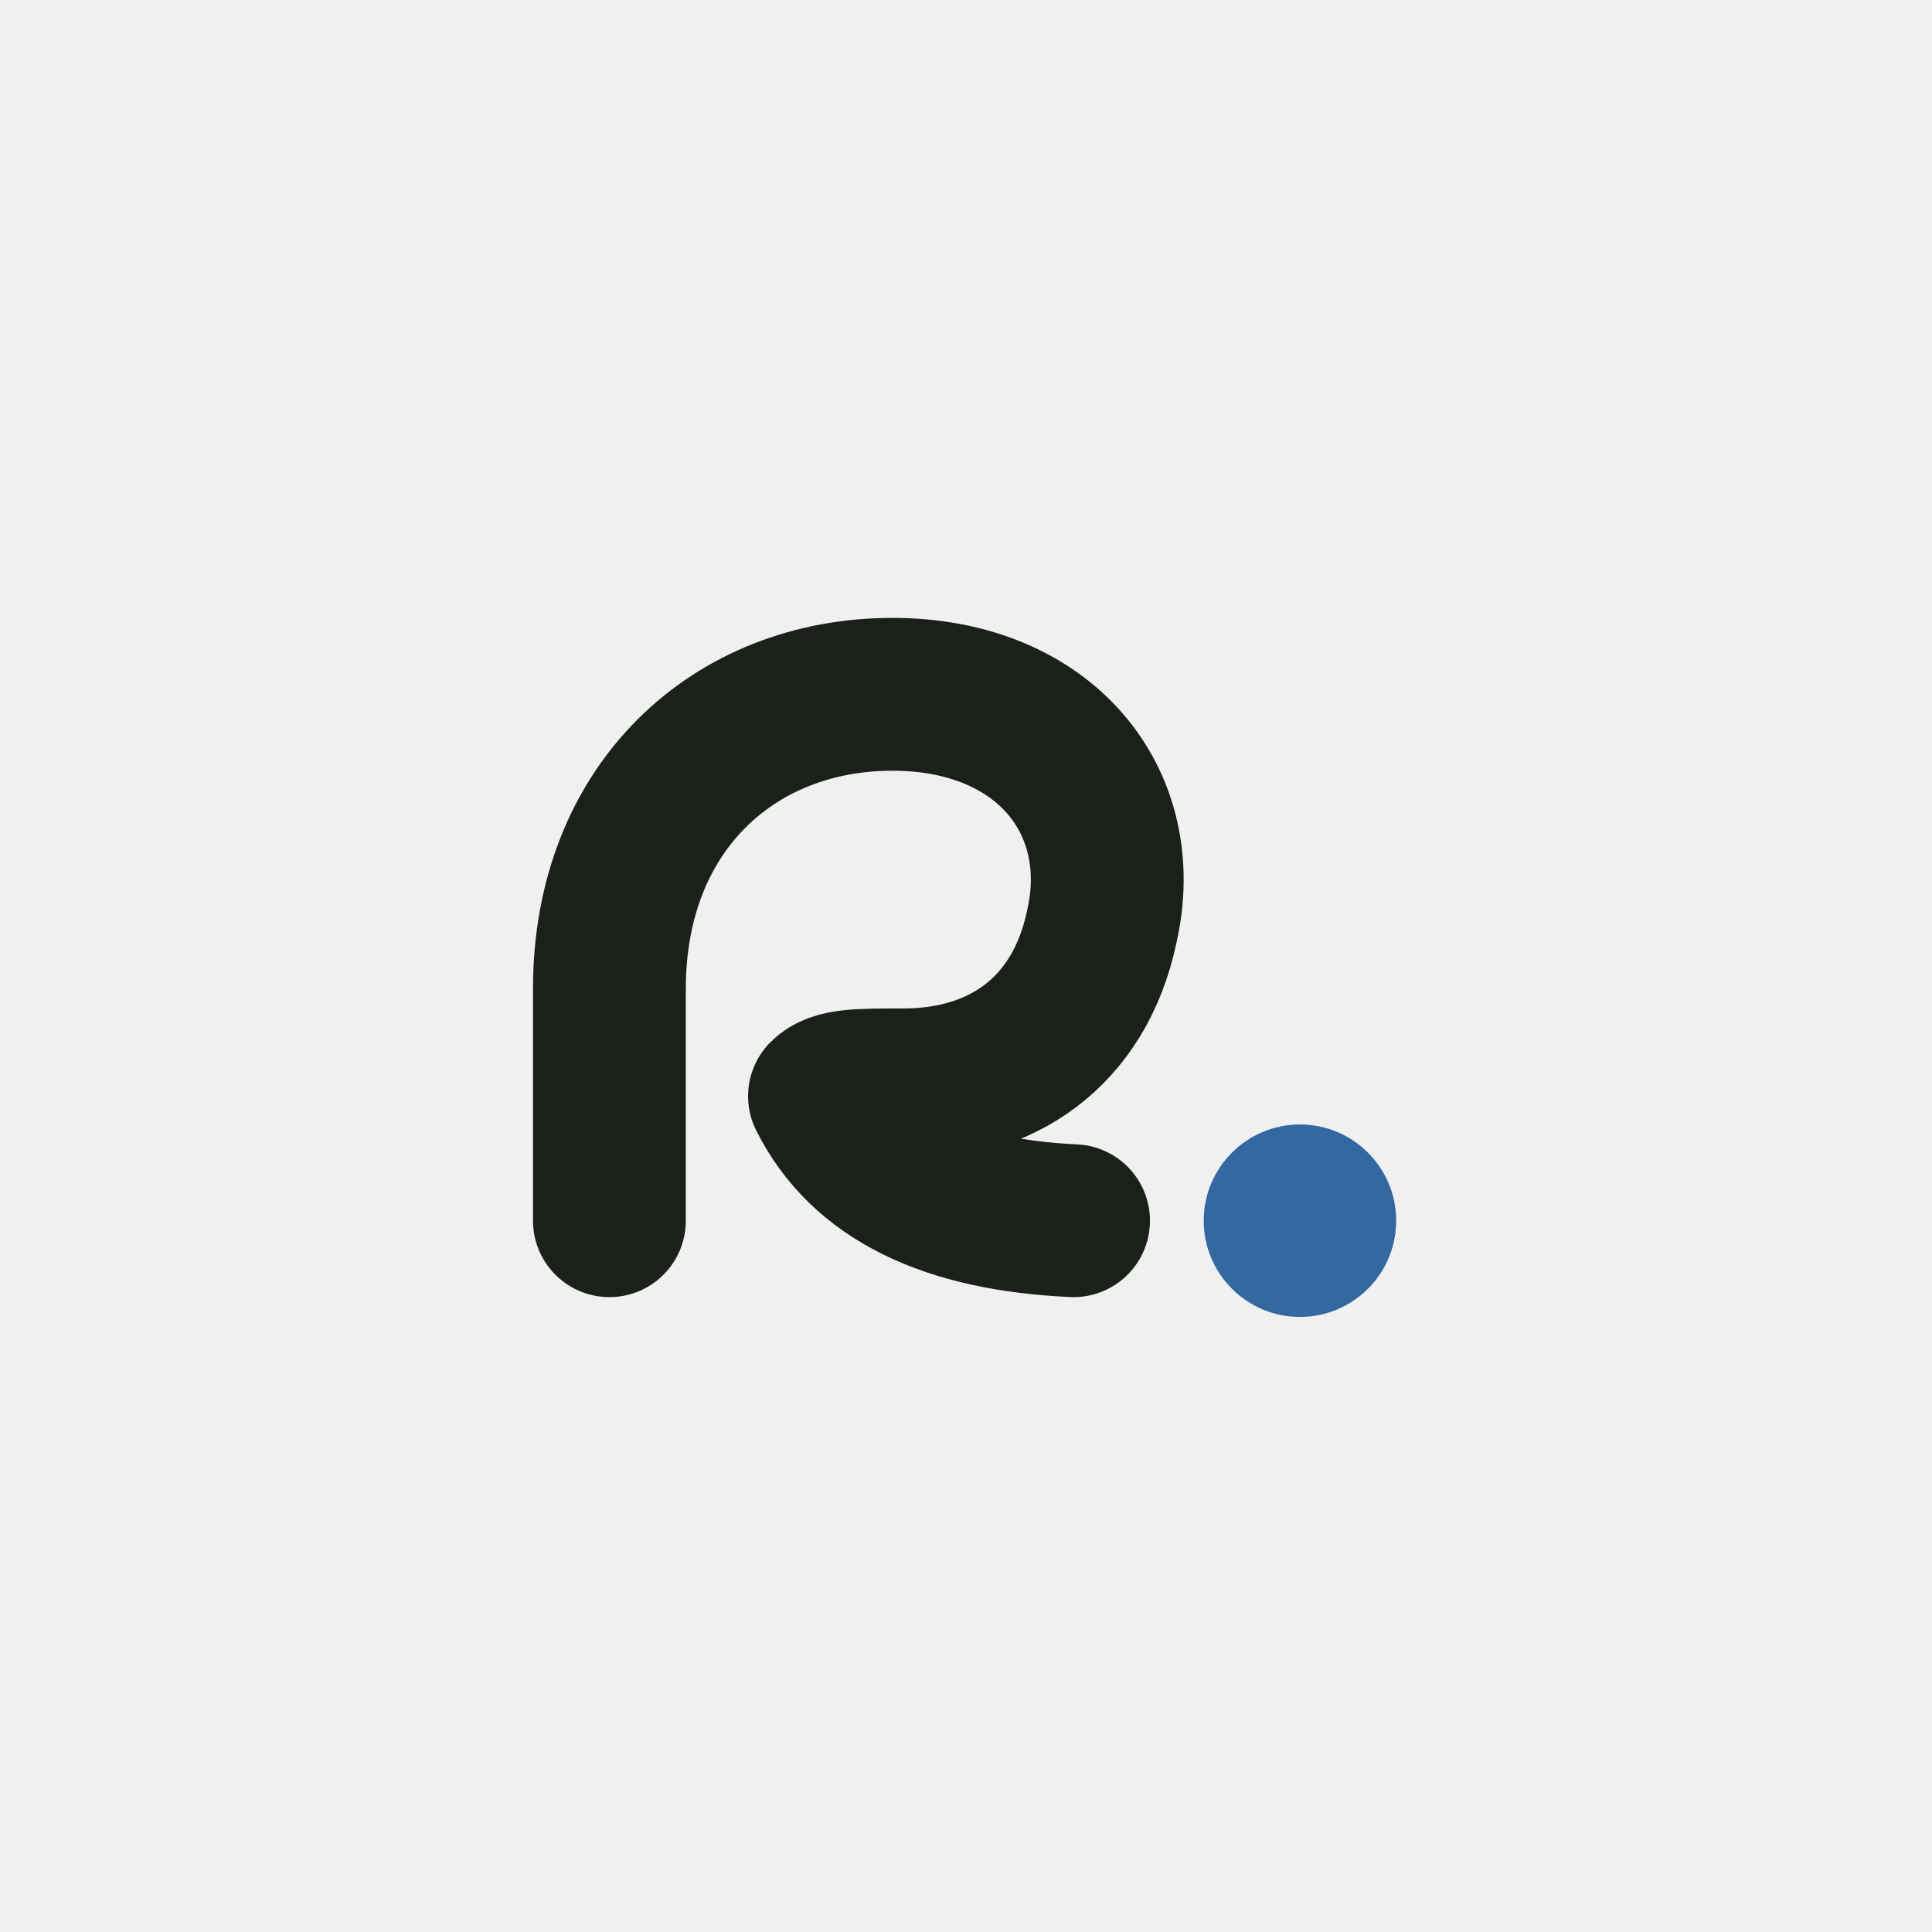
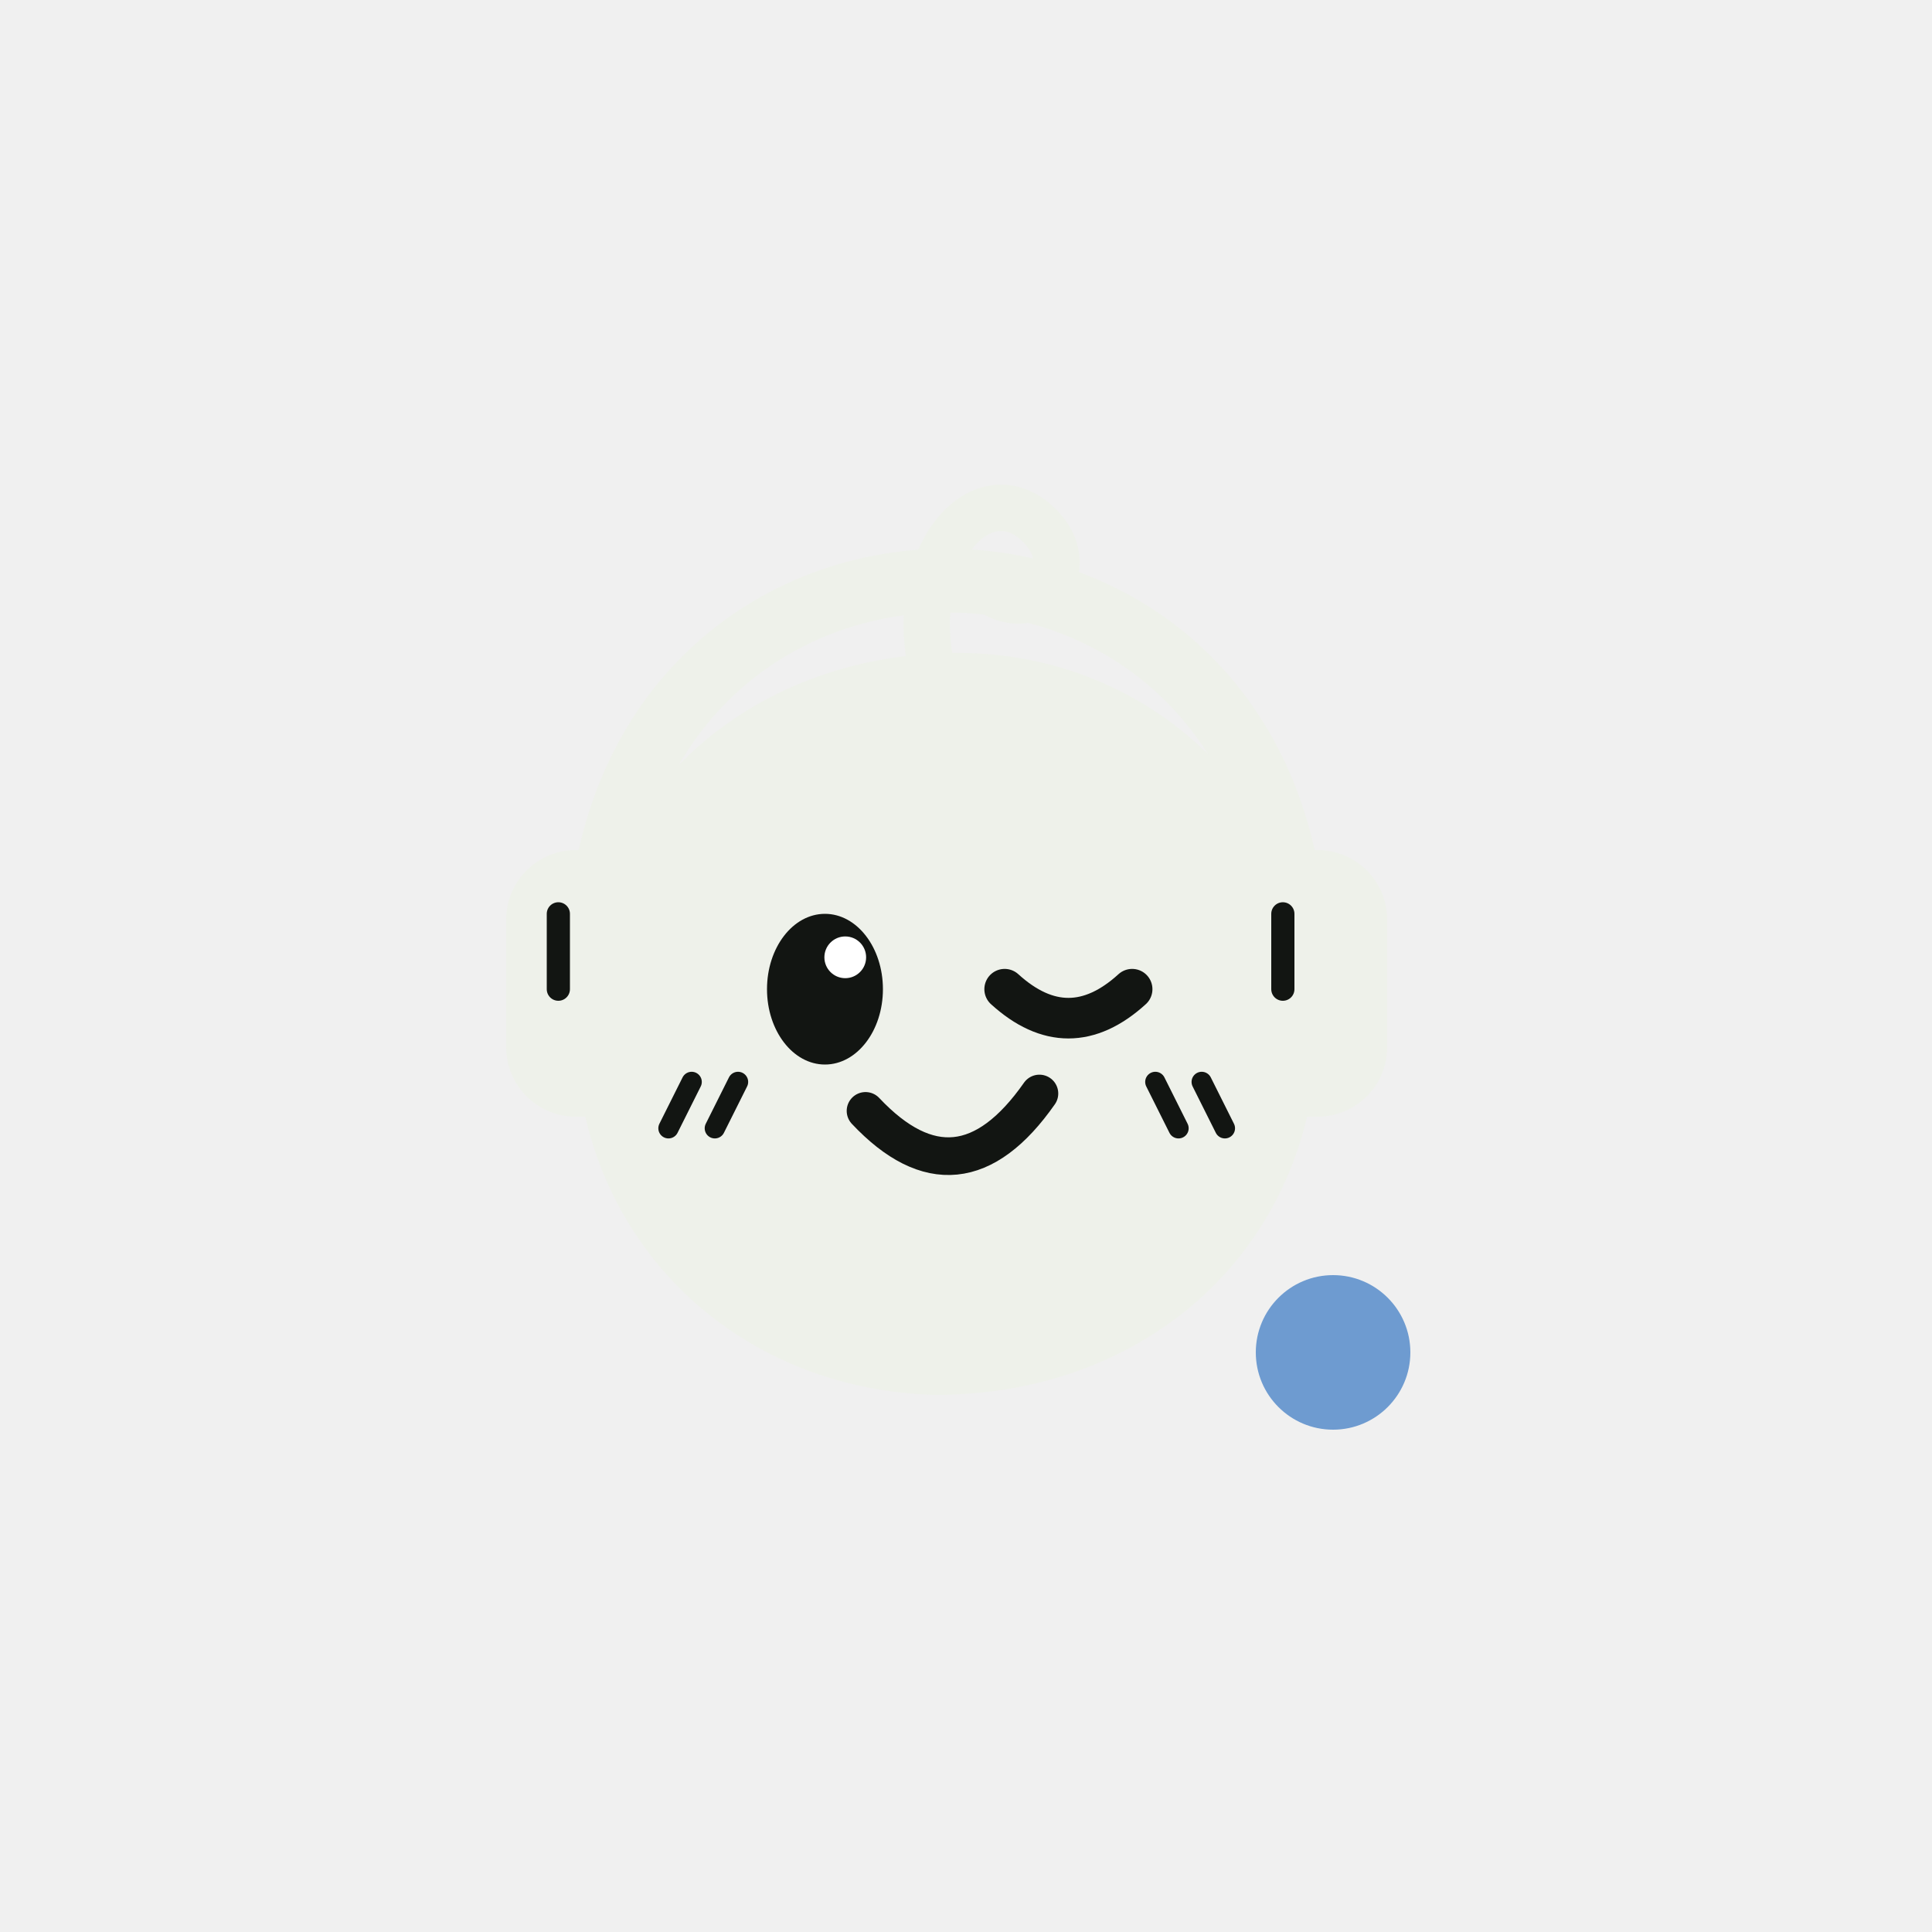
- <svg xmlns="http://www.w3.org/2000/svg" viewBox="0 0 1024 1024" width="1024" height="1024">
-   <g transform="translate(512 512) scale(3.0) translate(-116 -112)">
-     <path d="M53 157 V116 C53 84 75 64 103 64 C130 64 145 83 140 105 C136 124 122 133 105 133 C97 133 93 133 91 135 C98 149 113 156 135 157" fill="none" stroke="#1B211A" stroke-width="27" stroke-linecap="round" stroke-linejoin="round" />
-     <circle cx="175" cy="157" r="17" fill="#3368A0" />
+ <svg xmlns="http://www.w3.org/2000/svg" viewBox="0 0 200 200" width="1024" height="1024">
+   <g transform="translate(98 106) scale(0.6)">
+     <path d="M0 -60 C34 -61 61 -34 60 2 C59 36 33 60 -2 60 C-36 59 -61 33 -60 -1 C-59 -35 -34 -59 0 -60 Z" fill="#EEF1EA" stroke="#EEF1EA" stroke-width="8" />
+     <path d="M-2 -59 C-8 -80 6 -96 16 -86 C24 -78 14 -68 6 -76" stroke="#EEF1EA" stroke-width="8" fill="none" stroke-linecap="round" />
+     <path d="M-60 -6 C-64 -100 64 -100 60 -6" stroke="#EEF1EA" stroke-width="11" fill="none" stroke-linecap="round" />
+     <rect x="-76" y="-30" width="27" height="46" rx="12" fill="#EEF1EA" />
+     <rect x="49" y="-30" width="27" height="46" rx="12" fill="#EEF1EA" />
+     <path d="M-67 -19 V-6 M58 -19 V-6" stroke="#121512" stroke-width="4" stroke-linecap="round" />
+     <path d="M-44 10 l-4 8 M-36 10 l-4 8 M44 10 l4 8 M36 10 l4 8" stroke="#121512" stroke-width="3.5" stroke-linecap="round" />
+     <ellipse cx="-21" cy="-6" rx="10" ry="13" fill="#121512" />
+     <circle cx="-17.5" cy="-11.5" r="3.6" fill="#FFFFFF" />
+     <path d="M10 -6 Q21 4 32 -6" stroke="#121512" stroke-width="7" fill="none" stroke-linecap="round" />
+     <path d="M-14 15 Q2 32 16 12" stroke="#121512" stroke-width="6.5" fill="none" stroke-linecap="round" />
  </g>
+   <circle cx="138" cy="140" r="8" fill="#6E9BD0" />
</svg>
